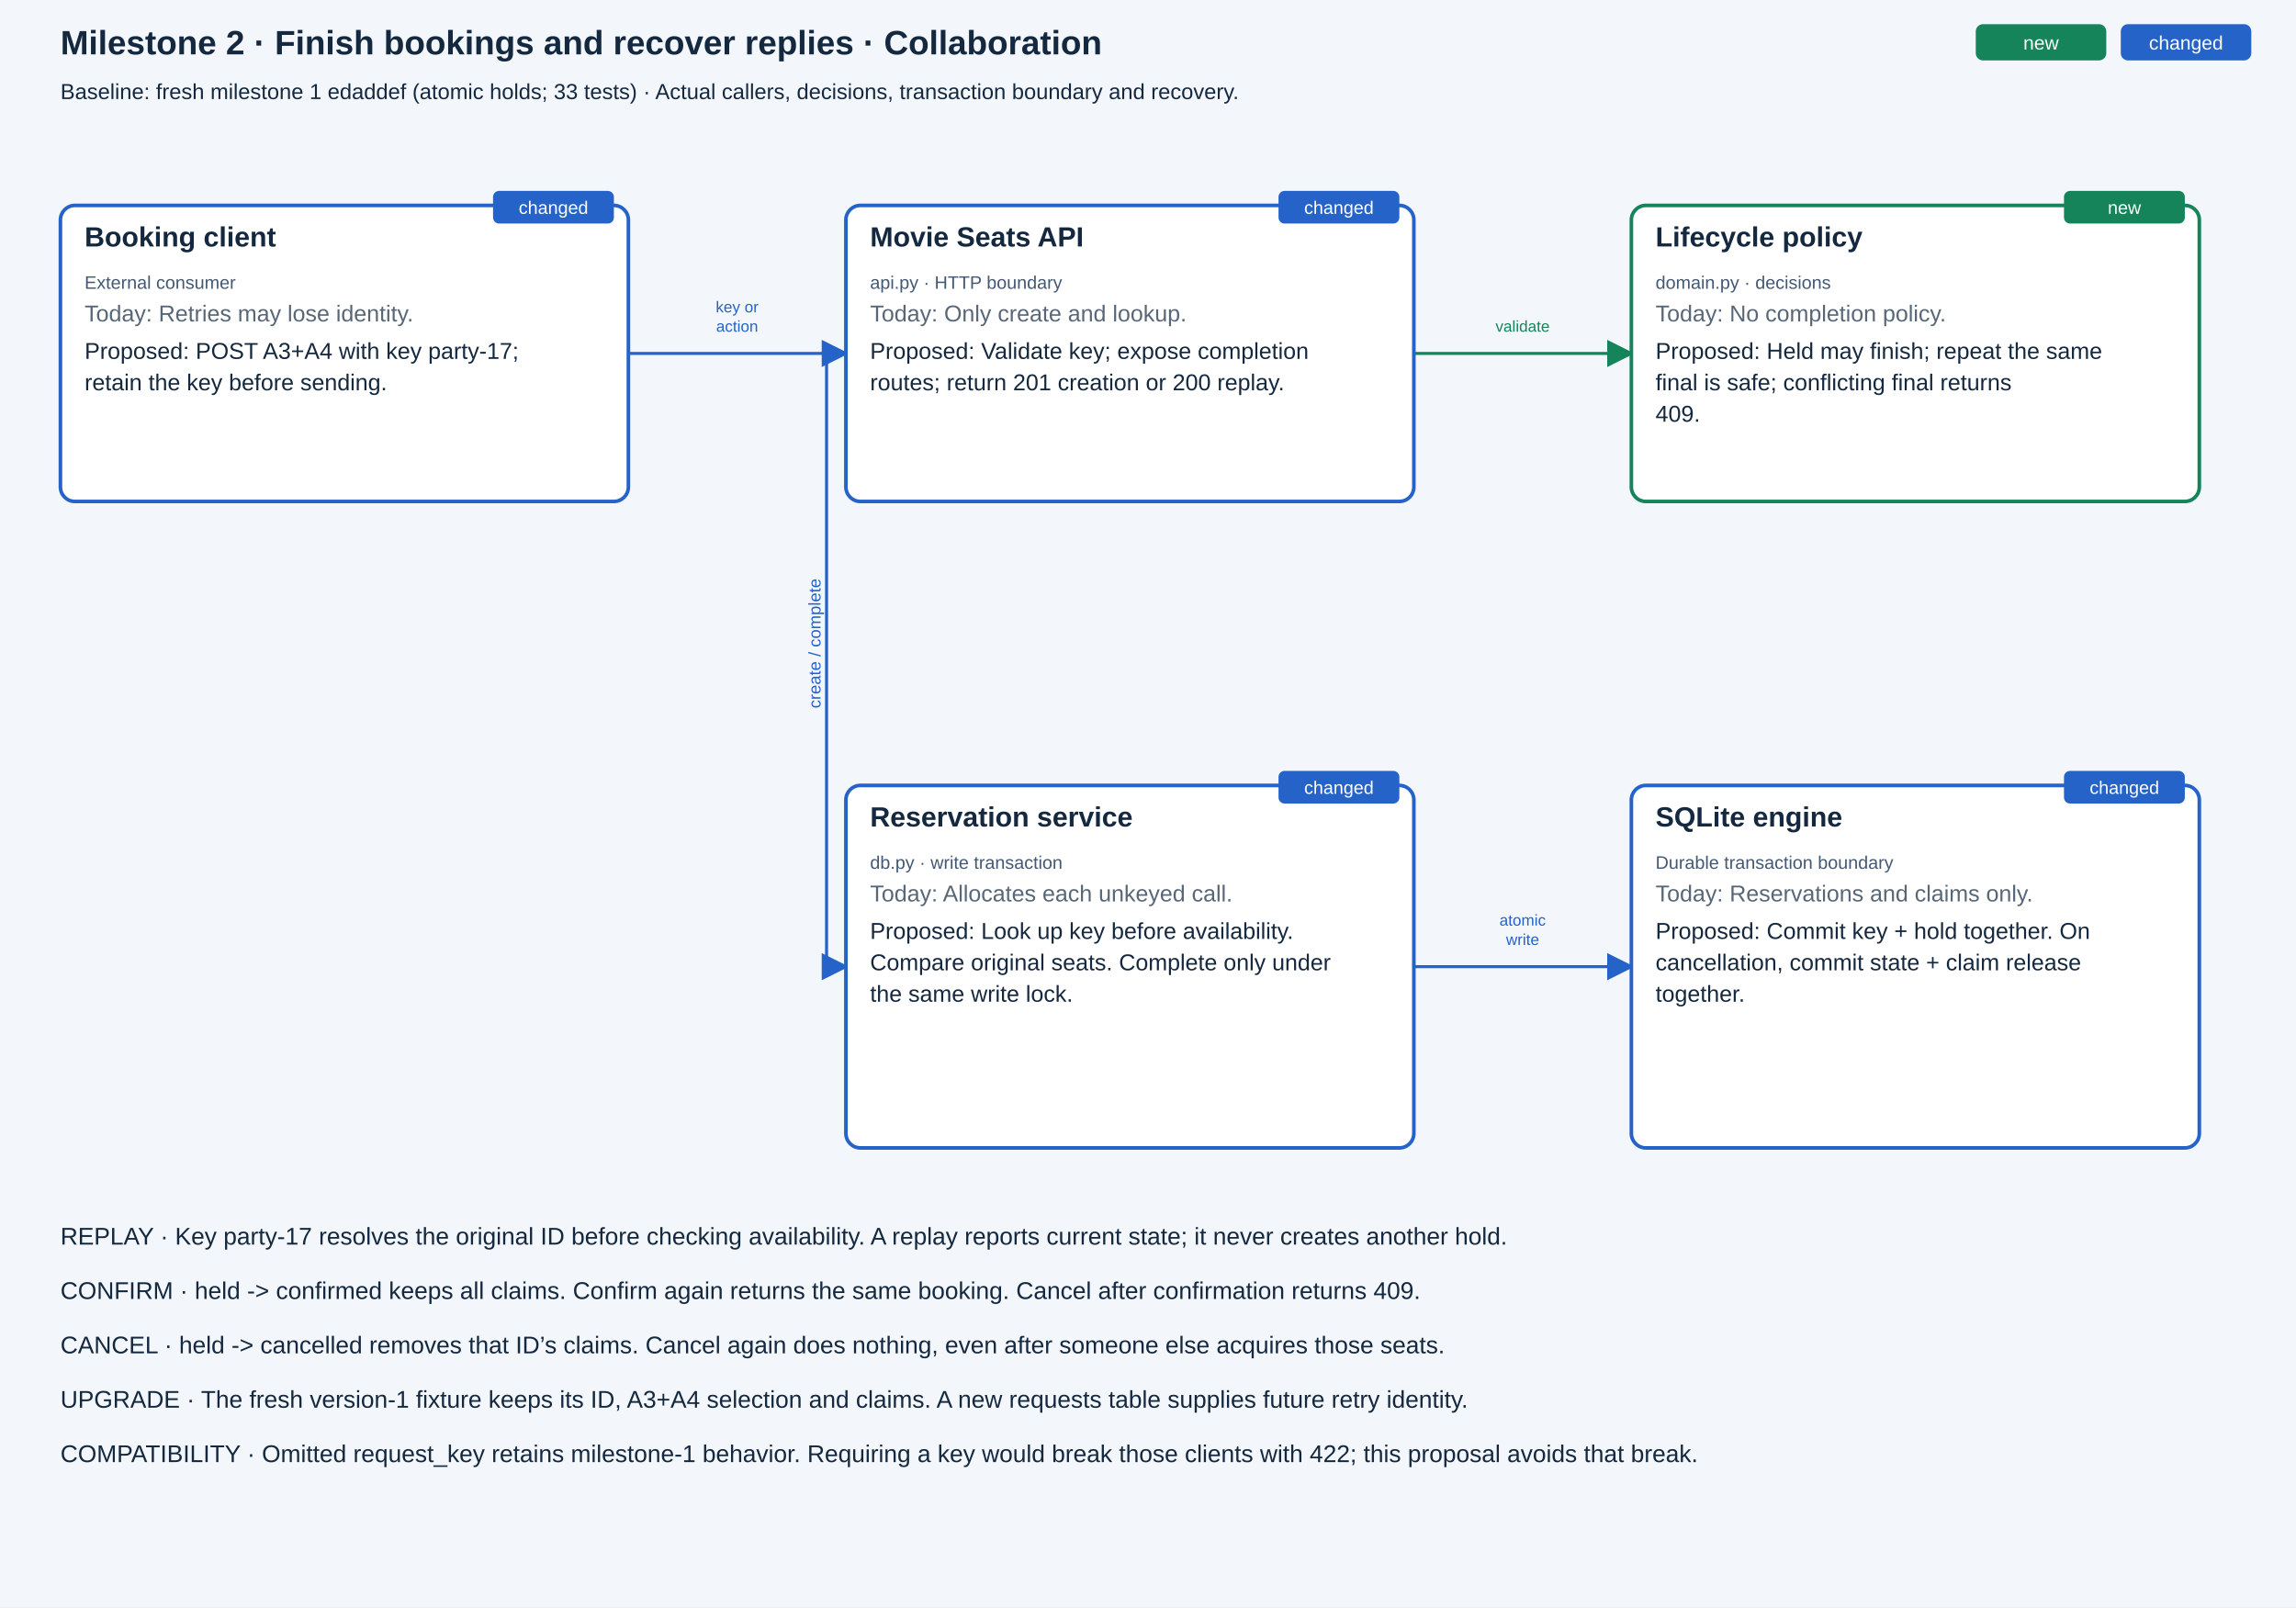
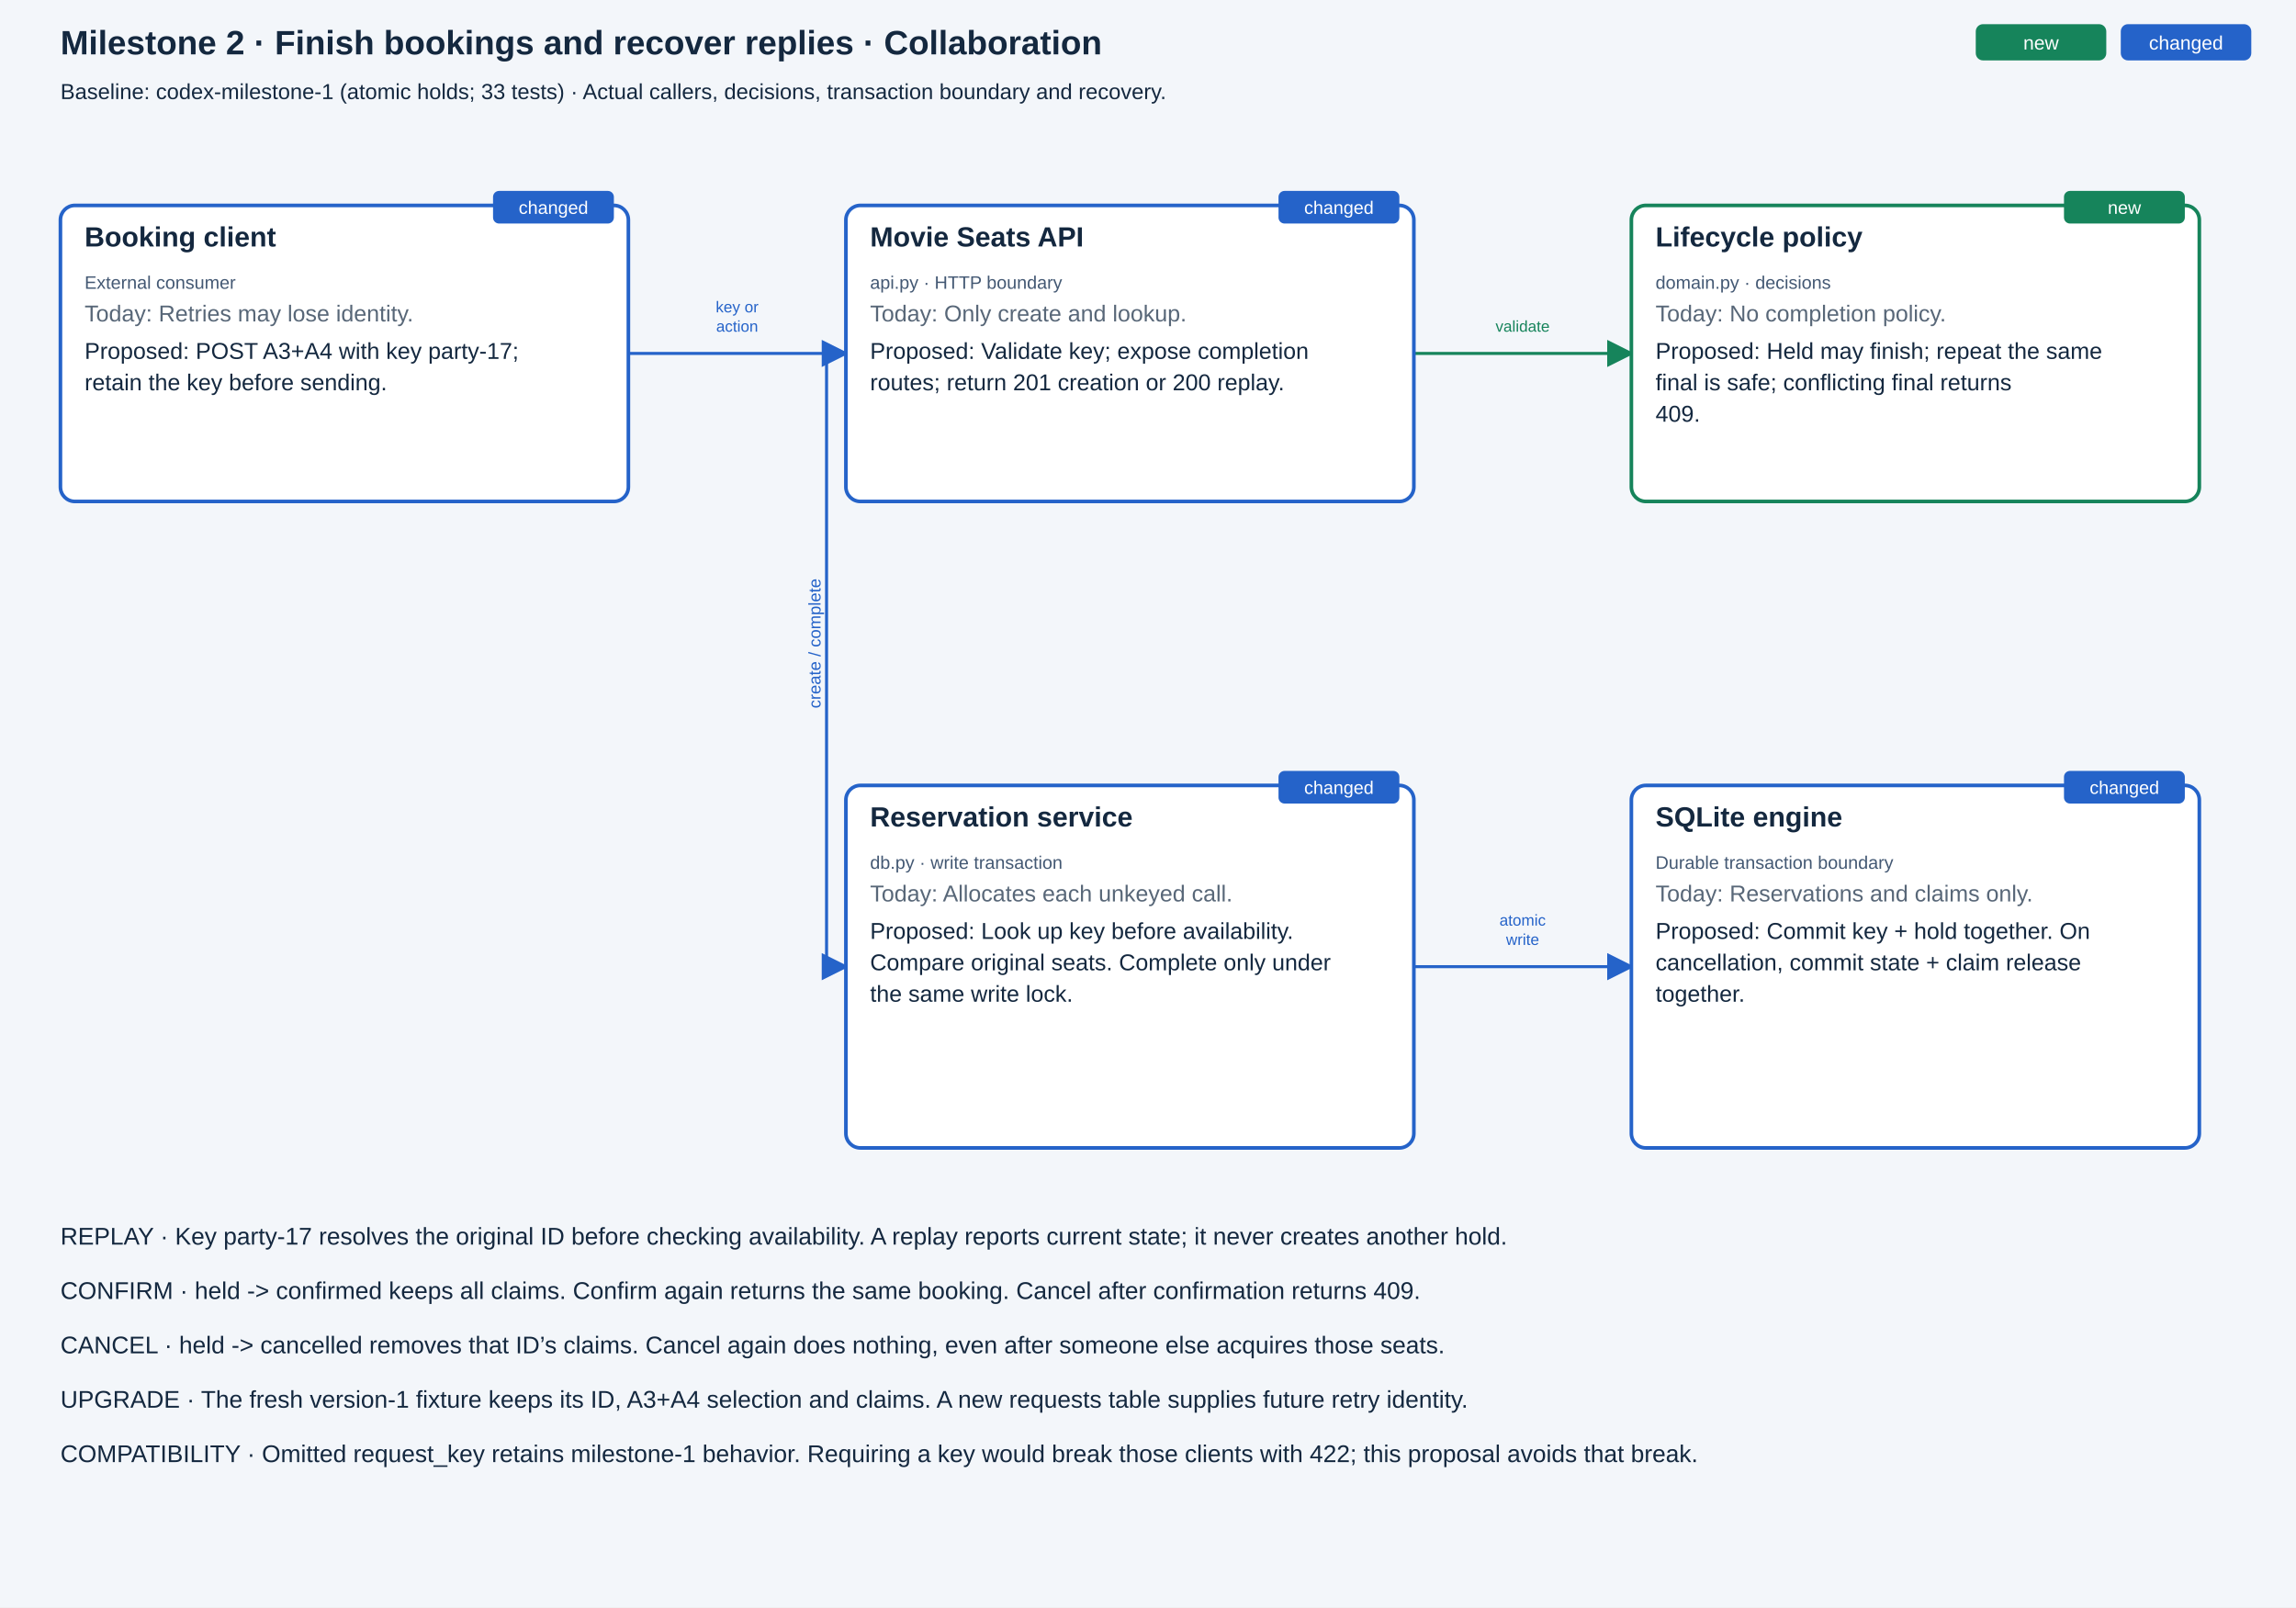
<svg xmlns="http://www.w3.org/2000/svg" width="1900" height="1330" viewBox="0 0 1900 1330" role="img">
  <defs>
    <marker id="new" markerWidth="9" markerHeight="9" refX="8" refY="4.5" orient="auto">
      <path d="M0,0 L9,4.5 L0,9 Z" fill="#16845b" />
    </marker>
    <marker id="changed" markerWidth="9" markerHeight="9" refX="8" refY="4.5" orient="auto">
      <path d="M0,0 L9,4.5 L0,9 Z" fill="#2563c9" />
    </marker>
    <marker id="context" markerWidth="9" markerHeight="9" refX="8" refY="4.5" orient="auto">
      <path d="M0,0 L9,4.5 L0,9 Z" fill="#7d8795" />
    </marker>
    <marker id="deleted" markerWidth="9" markerHeight="9" refX="8" refY="4.5" orient="auto">
      <path d="M0,0 L9,4.5 L0,9 Z" fill="#c83030" />
    </marker>
  </defs>
  <rect width="100%" height="100%" fill="#f3f6fa" />
  <text x="50" y="45" font-family="Arial,sans-serif" font-size="28" font-weight="700" fill="#14283f">Milestone 2 · Finish bookings and recover replies · Collaboration</text>
-   <text x="50" y="82" font-family="Arial,sans-serif" font-size="18" font-weight="400" fill="#14283f">Baseline: fresh milestone 1 edaddef (atomic holds; 33 tests) · Actual callers, decisions, transaction boundary and recovery.</text>
+   <text x="50" y="82" font-family="Arial,sans-serif" font-size="18" font-weight="400" fill="#14283f">Baseline: codex-milestone-1 (atomic holds; 33 tests) · Actual callers, decisions, transaction boundary and recovery.</text>
  <rect x="1635" y="20" width="108" height="30" rx="6" fill="#16845b" />
  <text x="1689" y="41" font-family="Arial" font-size="16" text-anchor="middle" fill="white">new</text>
  <rect x="1755" y="20" width="108" height="30" rx="6" fill="#2563c9" />
  <text x="1809" y="41" font-family="Arial" font-size="16" text-anchor="middle" fill="white">changed</text>
  <path d="M520,292.5 L700,292.5" stroke="#2563c9" stroke-width="2.5" fill="none" marker-end="url(#changed)" />
  <text x="610.0" y="258.5" text-anchor="middle" font-family="Arial" font-size="13" fill="#2563c9">key or</text>
  <text x="610.0" y="274.5" text-anchor="middle" font-family="Arial" font-size="13" fill="#2563c9">action</text>
  <path d="M1170,292.5 L1350,292.5" stroke="#16845b" stroke-width="2.5" fill="none" marker-end="url(#new)" />
  <text x="1260.0" y="274.5" text-anchor="middle" font-family="Arial" font-size="13" fill="#16845b">validate</text>
  <path d="M700,292.5 H684 V800.0 H700" stroke="#2563c9" stroke-width="2.5" fill="none" marker-end="url(#changed)" />
  <text transform="translate(679,532.5) rotate(-90)" text-anchor="middle" font-family="Arial" font-size="14" fill="#2563c9">create / complete</text>
  <path d="M1170,800.0 L1350,800.0" stroke="#2563c9" stroke-width="2.5" fill="none" marker-end="url(#changed)" />
  <text x="1260.0" y="766.0" text-anchor="middle" font-family="Arial" font-size="13" fill="#2563c9">atomic</text>
  <text x="1260.0" y="782.0" text-anchor="middle" font-family="Arial" font-size="13" fill="#2563c9">write</text>
  <rect x="50" y="170" width="470" height="245" rx="12" stroke="#2563c9" stroke-width="3" fill="white" />
  <rect x="408" y="158" width="100" height="27" rx="5" fill="#2563c9" />
  <text x="458" y="177" font-family="Arial" font-size="15" text-anchor="middle" fill="white">changed</text>
  <text x="70" y="204" font-family="Arial,sans-serif" font-size="23" font-weight="700" fill="#14283f">Booking client</text>
  <text x="70" y="239" font-family="Arial,sans-serif" font-size="15" font-weight="400" fill="#435873">External consumer</text>
  <text x="70" y="266" font-family="Arial,sans-serif" font-size="19" font-weight="400" fill="#586778">Today: Retries may lose identity.</text>
  <text x="70" y="297" font-family="Arial,sans-serif" font-size="19" font-weight="400" fill="#14283f">Proposed: POST A3+A4 with key party-17;</text>
  <text x="70" y="323" font-family="Arial,sans-serif" font-size="19" font-weight="400" fill="#14283f">retain the key before sending.</text>
  <rect x="700" y="170" width="470" height="245" rx="12" stroke="#2563c9" stroke-width="3" fill="white" />
  <rect x="1058" y="158" width="100" height="27" rx="5" fill="#2563c9" />
  <text x="1108" y="177" font-family="Arial" font-size="15" text-anchor="middle" fill="white">changed</text>
  <text x="720" y="204" font-family="Arial,sans-serif" font-size="23" font-weight="700" fill="#14283f">Movie Seats API</text>
  <text x="720" y="239" font-family="Arial,sans-serif" font-size="15" font-weight="400" fill="#435873">api.py · HTTP boundary</text>
  <text x="720" y="266" font-family="Arial,sans-serif" font-size="19" font-weight="400" fill="#586778">Today: Only create and lookup.</text>
  <text x="720" y="297" font-family="Arial,sans-serif" font-size="19" font-weight="400" fill="#14283f">Proposed: Validate key; expose completion</text>
  <text x="720" y="323" font-family="Arial,sans-serif" font-size="19" font-weight="400" fill="#14283f">routes; return 201 creation or 200 replay.</text>
  <rect x="1350" y="170" width="470" height="245" rx="12" stroke="#16845b" stroke-width="3" fill="white" />
  <rect x="1708" y="158" width="100" height="27" rx="5" fill="#16845b" />
  <text x="1758" y="177" font-family="Arial" font-size="15" text-anchor="middle" fill="white">new</text>
  <text x="1370" y="204" font-family="Arial,sans-serif" font-size="23" font-weight="700" fill="#14283f">Lifecycle policy</text>
  <text x="1370" y="239" font-family="Arial,sans-serif" font-size="15" font-weight="400" fill="#435873">domain.py · decisions</text>
  <text x="1370" y="266" font-family="Arial,sans-serif" font-size="19" font-weight="400" fill="#586778">Today: No completion policy.</text>
  <text x="1370" y="297" font-family="Arial,sans-serif" font-size="19" font-weight="400" fill="#14283f">Proposed: Held may finish; repeat the same</text>
  <text x="1370" y="323" font-family="Arial,sans-serif" font-size="19" font-weight="400" fill="#14283f">final is safe; conflicting final returns</text>
  <text x="1370" y="349" font-family="Arial,sans-serif" font-size="19" font-weight="400" fill="#14283f">409.</text>
  <rect x="700" y="650" width="470" height="300" rx="12" stroke="#2563c9" stroke-width="3" fill="white" />
  <rect x="1058" y="638" width="100" height="27" rx="5" fill="#2563c9" />
  <text x="1108" y="657" font-family="Arial" font-size="15" text-anchor="middle" fill="white">changed</text>
  <text x="720" y="684" font-family="Arial,sans-serif" font-size="23" font-weight="700" fill="#14283f">Reservation service</text>
  <text x="720" y="719" font-family="Arial,sans-serif" font-size="15" font-weight="400" fill="#435873">db.py · write transaction</text>
  <text x="720" y="746" font-family="Arial,sans-serif" font-size="19" font-weight="400" fill="#586778">Today: Allocates each unkeyed call.</text>
  <text x="720" y="777" font-family="Arial,sans-serif" font-size="19" font-weight="400" fill="#14283f">Proposed: Look up key before availability.</text>
  <text x="720" y="803" font-family="Arial,sans-serif" font-size="19" font-weight="400" fill="#14283f">Compare original seats. Complete only under</text>
  <text x="720" y="829" font-family="Arial,sans-serif" font-size="19" font-weight="400" fill="#14283f">the same write lock.</text>
  <rect x="1350" y="650" width="470" height="300" rx="12" stroke="#2563c9" stroke-width="3" fill="white" />
  <rect x="1708" y="638" width="100" height="27" rx="5" fill="#2563c9" />
  <text x="1758" y="657" font-family="Arial" font-size="15" text-anchor="middle" fill="white">changed</text>
  <text x="1370" y="684" font-family="Arial,sans-serif" font-size="23" font-weight="700" fill="#14283f">SQLite engine</text>
  <text x="1370" y="719" font-family="Arial,sans-serif" font-size="15" font-weight="400" fill="#435873">Durable transaction boundary</text>
  <text x="1370" y="746" font-family="Arial,sans-serif" font-size="19" font-weight="400" fill="#586778">Today: Reservations and claims only.</text>
  <text x="1370" y="777" font-family="Arial,sans-serif" font-size="19" font-weight="400" fill="#14283f">Proposed: Commit key + hold together. On</text>
  <text x="1370" y="803" font-family="Arial,sans-serif" font-size="19" font-weight="400" fill="#14283f">cancellation, commit state + claim release</text>
  <text x="1370" y="829" font-family="Arial,sans-serif" font-size="19" font-weight="400" fill="#14283f">together.</text>
  <text x="50" y="1030" font-family="Arial,sans-serif" font-size="20" font-weight="400" fill="#14283f">REPLAY · Key party-17 resolves the original ID before checking availability. A replay reports current state; it never creates another hold.</text>
  <text x="50" y="1075" font-family="Arial,sans-serif" font-size="20" font-weight="400" fill="#14283f">CONFIRM · held -&gt; confirmed keeps all claims. Confirm again returns the same booking. Cancel after confirmation returns 409.</text>
  <text x="50" y="1120" font-family="Arial,sans-serif" font-size="20" font-weight="400" fill="#14283f">CANCEL · held -&gt; cancelled removes that ID’s claims. Cancel again does nothing, even after someone else acquires those seats.</text>
  <text x="50" y="1165" font-family="Arial,sans-serif" font-size="20" font-weight="400" fill="#14283f">UPGRADE · The fresh version-1 fixture keeps its ID, A3+A4 selection and claims. A new requests table supplies future retry identity.</text>
  <text x="50" y="1210" font-family="Arial,sans-serif" font-size="20" font-weight="400" fill="#14283f">COMPATIBILITY · Omitted request_key retains milestone-1 behavior. Requiring a key would break those clients with 422; this proposal avoids that break.</text>
</svg>
